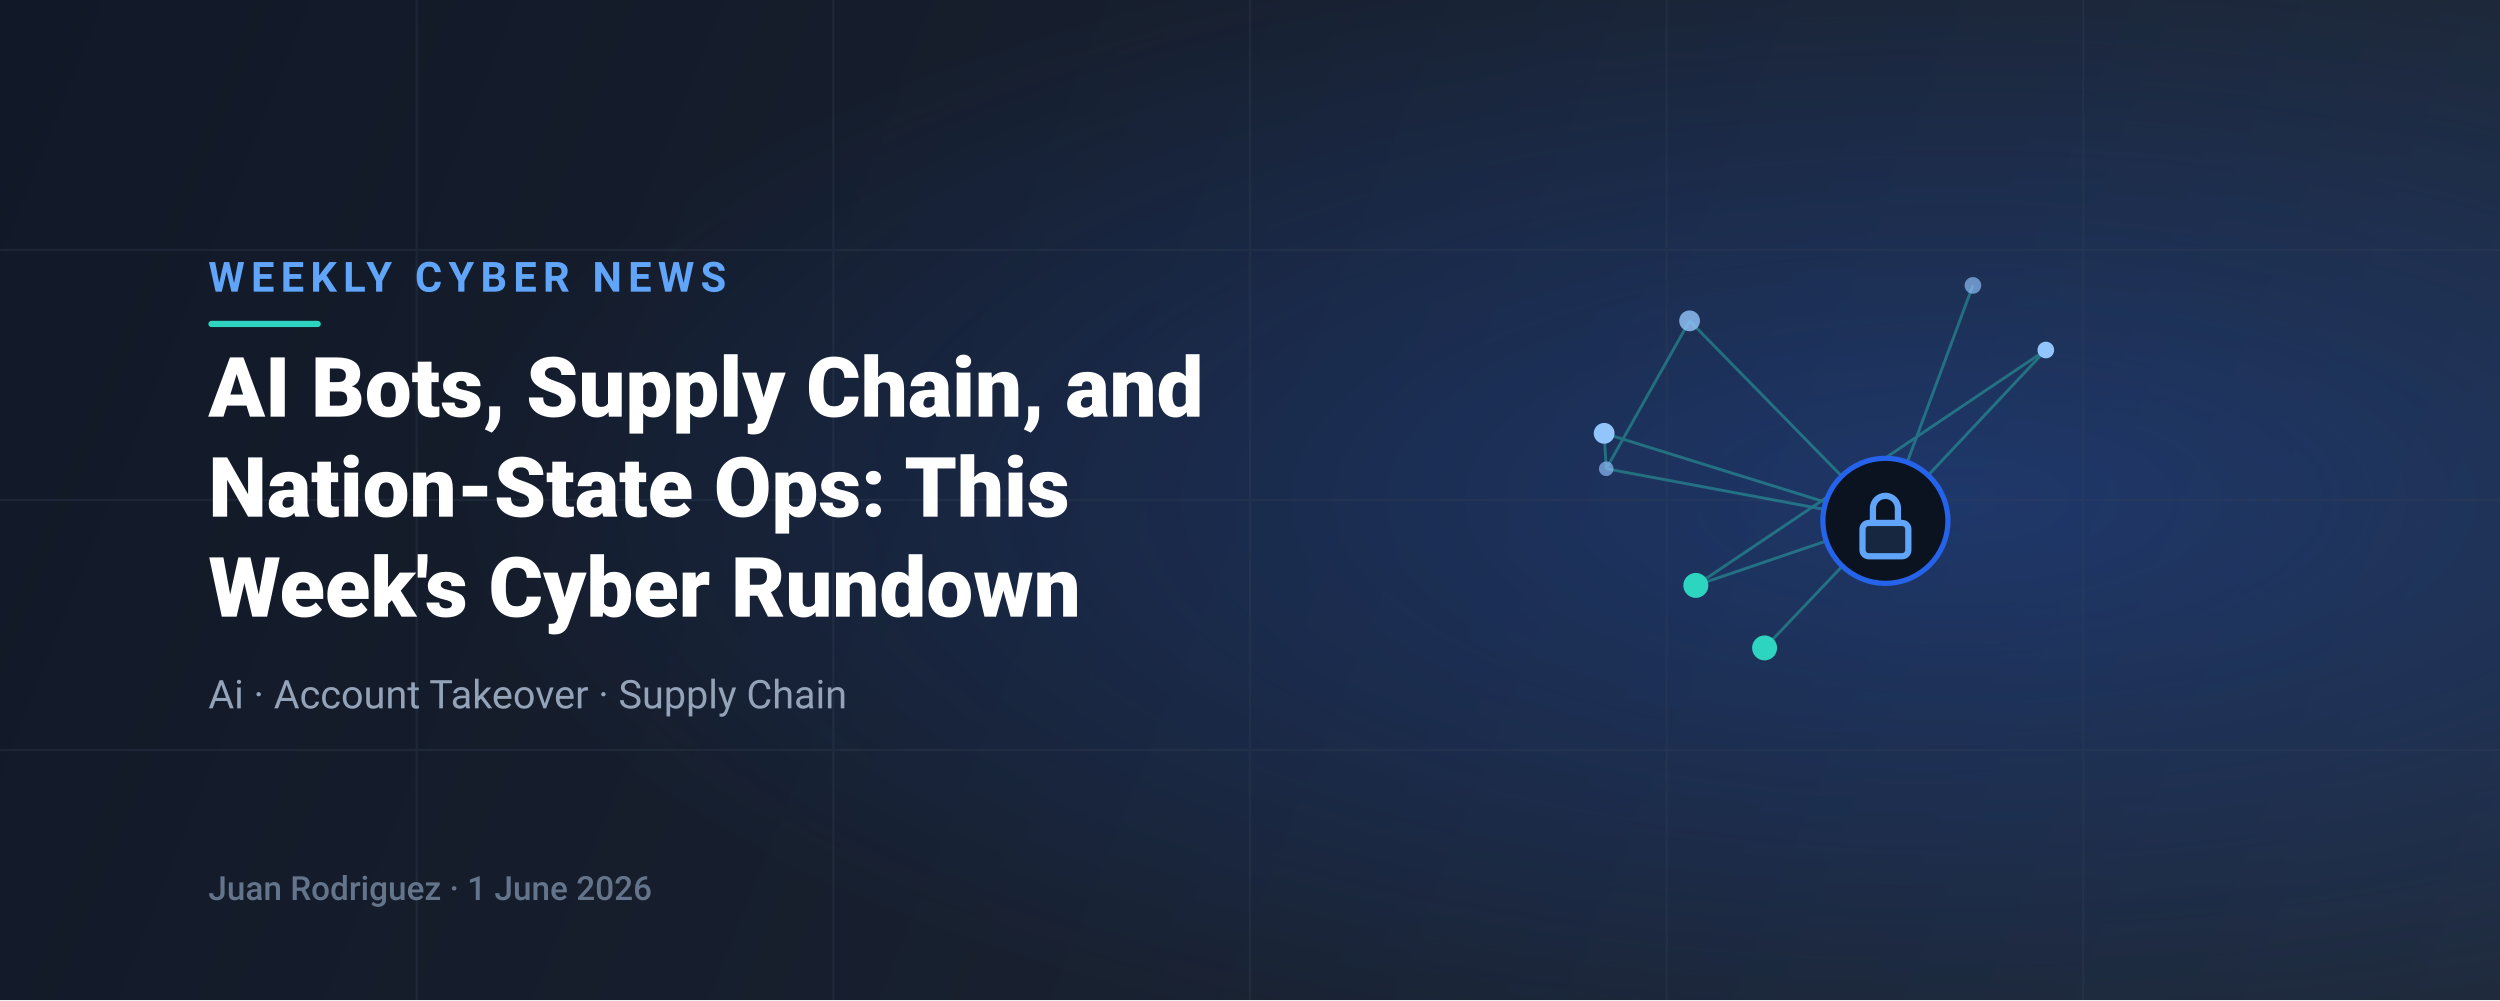
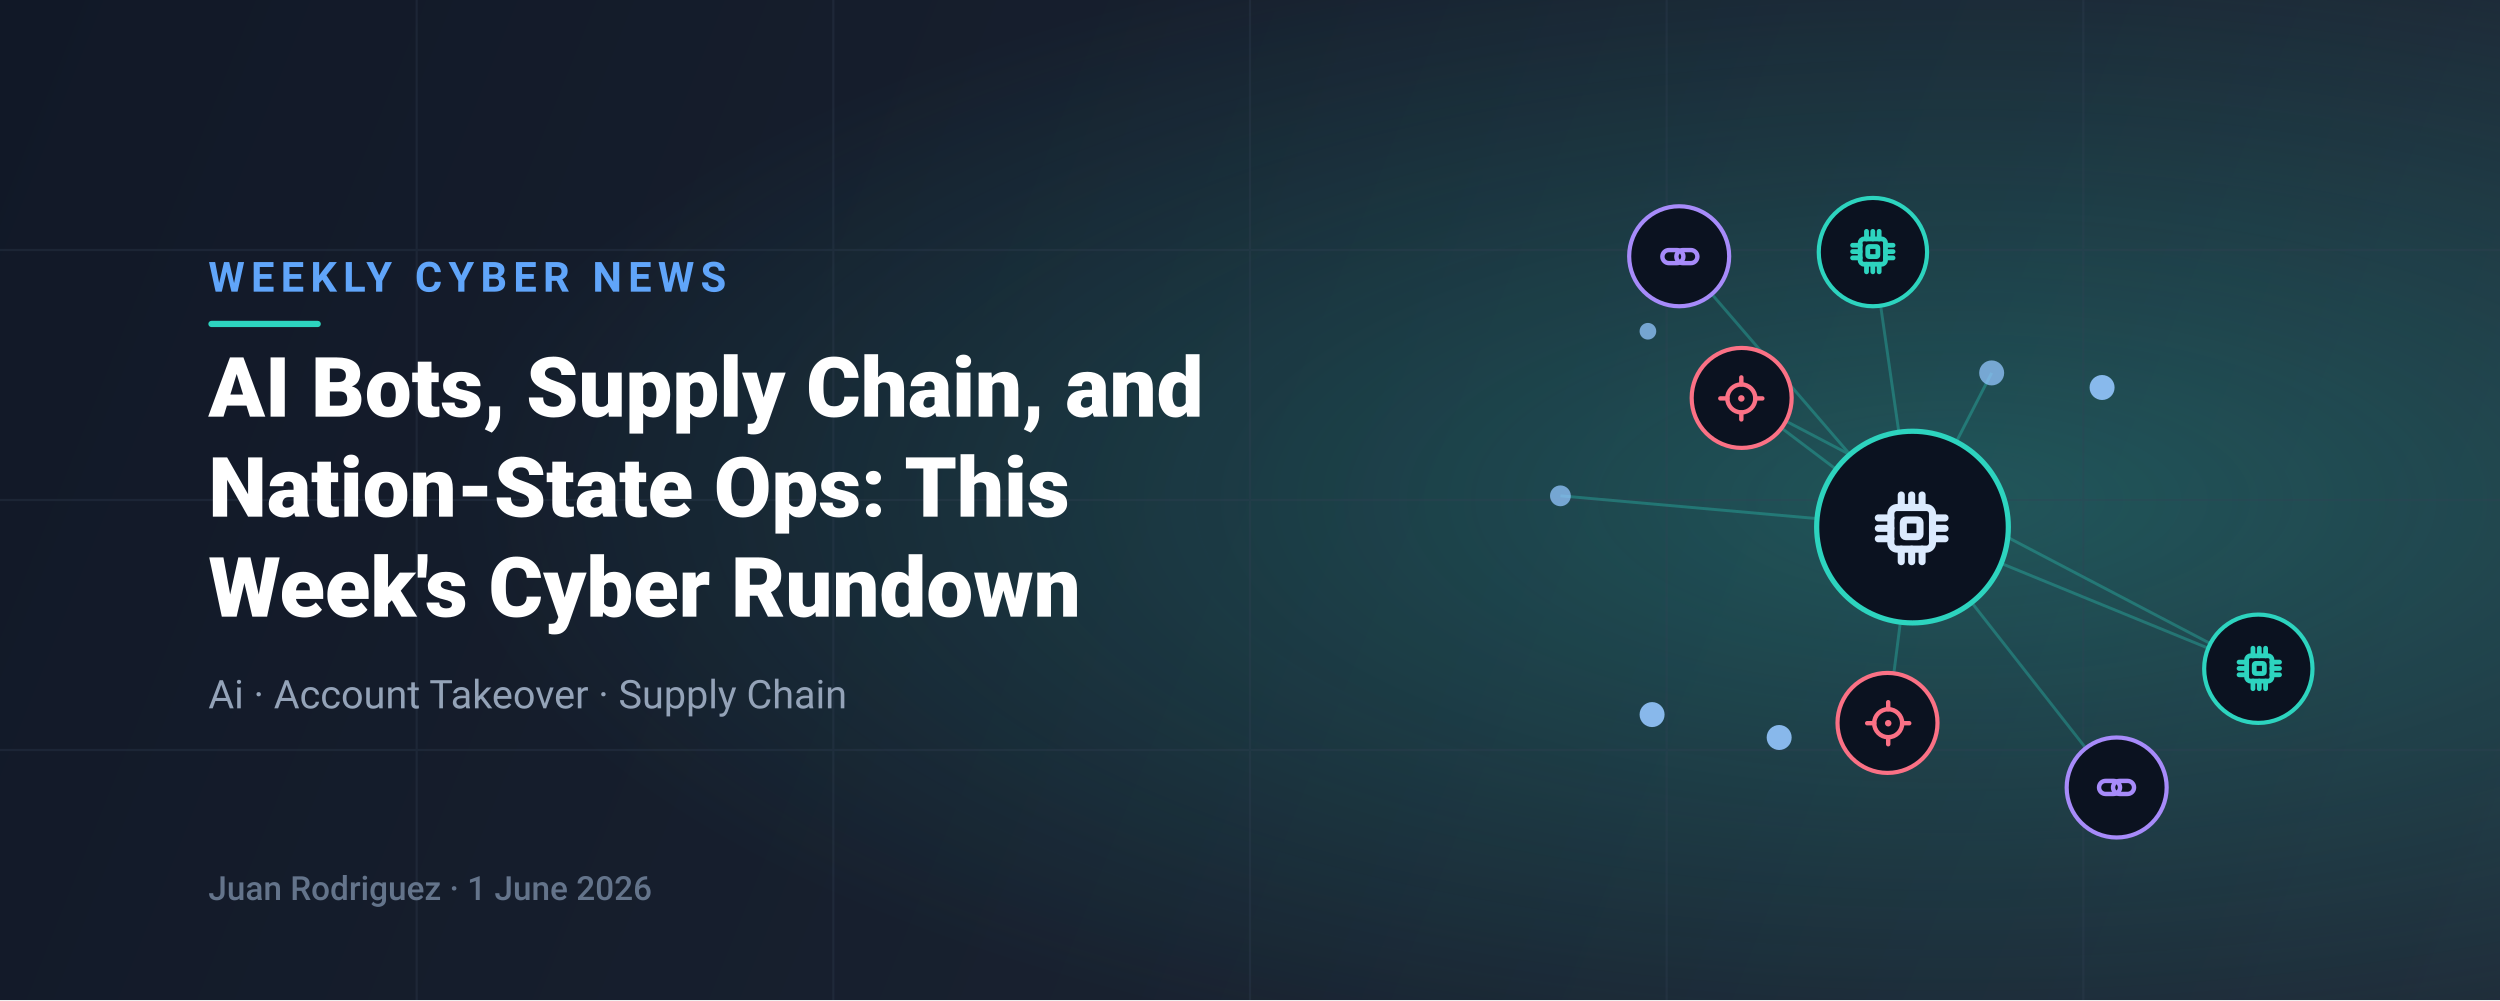
<svg xmlns="http://www.w3.org/2000/svg" viewBox="0 0 1200 480" fill="none" role="img" aria-label="AI Bots, Supply Chain, and Nation-State Ops: This Week's Cyber Rundown">
  <defs>
    <linearGradient id="bg" x1="0" y1="0" x2="1200" y2="480" gradientUnits="userSpaceOnUse">
      <stop offset="0" stop-color="#111827" />
      <stop offset="1" stop-color="#1f2937" />
    </linearGradient>
    <radialGradient id="glow" cx="0.78" cy="0.5" r="0.6">
-       <stop offset="0" stop-color="#2563eb" stop-opacity="0.30" />
-       <stop offset="1" stop-color="#2563eb" stop-opacity="0" />
+       <stop offset="0" stop-color="#2dd4bf" stop-opacity="0.28" />
+       <stop offset="1" stop-color="#2dd4bf" stop-opacity="0" />
    </radialGradient>
  </defs>
  <rect width="1200" height="480" fill="url(#bg)" />
  <rect width="1200" height="480" fill="url(#glow)" />
  <g stroke="#334155" stroke-width="1" opacity="0.30">
    <path d="M0 120 H1200 M0 240 H1200 M0 360 H1200" />
    <path d="M200 0 V480 M400 0 V480 M600 0 V480 M800 0 V480 M1000 0 V480" />
  </g>
-   <g stroke="#2dd4bf" stroke-width="1.4" opacity="0.38" fill="none">
-     <path d="M905 250 L770 208" />
-     <path d="M905 250 L771 225" />
-     <path d="M905 250 L982 168" />
-     <path d="M905 250 L947 137" />
-     <path d="M905 250 L811 154" />
-     <path d="M905 250 L847 311" />
-     <path d="M905 250 L814 281" />
-     <path d="M771 225 L770 208" />
-     <path d="M811 154 L771 225" />
-     <path d="M982 168 L814 281" />
+   <g stroke="#2dd4bf" stroke-width="1.4" opacity="0.32" fill="none">
+     <path d="M918 253 L806 123" />
+     <path d="M918 253 L1084 321" />
+     <path d="M918 253 L906 347" />
+     <path d="M918 253 L836 191" />
+     <path d="M918 253 L899 121" />
+     <path d="M918 253 L1016 378" />
+     <path d="M836 191 L1084 321" />
+     <path d="M918 253 L956 179" />
+     <path d="M918 253 L749 238" />
  </g>
-   <g>
-     <circle cx="905" cy="250" r="30" fill="#0b1220" stroke="#2563eb" stroke-width="2.5" />
-     <g transform="translate(905 252)" stroke="#60a5fa" stroke-width="3" fill="none" stroke-linecap="round">
-       <rect x="-11" y="-1" width="22" height="16" rx="3" fill="#60a5fa" fill-opacity="0.15" />
-       <path d="M-6 -1 V-8 a6 6 0 0 1 12 0 V-1" />
-     </g>
-     <circle cx="770" cy="208" r="5" fill="#93c5fd" opacity="1.0" />
-     <circle cx="771" cy="225" r="3.5" fill="#93c5fd" opacity="0.65" />
-     <circle cx="982" cy="168" r="4" fill="#93c5fd" opacity="1.0" />
-     <circle cx="947" cy="137" r="4" fill="#93c5fd" opacity="0.65" />
-     <circle cx="811" cy="154" r="5" fill="#93c5fd" opacity="0.8" />
-     <circle cx="847" cy="311" r="6" fill="#2dd4bf" />
-     <circle cx="814" cy="281" r="6" fill="#2dd4bf" />
+   <circle cx="791" cy="159" r="4" fill="#93c5fd" opacity="0.75" />
+   <circle cx="1009" cy="186" r="6" fill="#93c5fd" opacity="0.9" />
+   <circle cx="854" cy="354" r="6" fill="#93c5fd" opacity="0.9" />
+   <circle cx="956" cy="179" r="6" fill="#93c5fd" opacity="0.75" />
+   <circle cx="749" cy="238" r="5" fill="#93c5fd" opacity="0.75" />
+   <circle cx="793" cy="343" r="6" fill="#93c5fd" opacity="0.9" />
+   <circle cx="806" cy="123" r="24" fill="#0b1220" stroke="#a78bfa" stroke-width="2" />
+   <g transform="translate(792.9 109.5) scale(1.120)" fill="none" stroke="#a78bfa" stroke-width="1.90" stroke-linecap="round" stroke-linejoin="round">
+     <rect x="4.5" y="9.4" width="9" height="5.6" rx="2.8" />
+     <rect x="10.5" y="9.4" width="9" height="5.6" rx="2.8" />
+   </g>
+   <circle cx="1084" cy="321" r="26" fill="#0b1220" stroke="#2dd4bf" stroke-width="2" />
+   <g transform="translate(1069.9 306.3) scale(1.213)" fill="none" stroke="#2dd4bf" stroke-width="1.90" stroke-linecap="round" stroke-linejoin="round">
+     <rect x="7" y="7" width="10" height="10" rx="1.5" />
+     <rect x="10" y="10" width="4" height="4" rx="0.6" />
+     <path d="M9.5 7 V4 M12 7 V4 M14.5 7 V4 M9.5 17 V20 M12 17 V20 M14.5 17 V20 M7 9.5 H4 M7 12 H4 M7 14.5 H4 M17 9.5 H20 M17 12 H20 M17 14.5 H20" />
+   </g>
+   <circle cx="906" cy="347" r="24" fill="#0b1220" stroke="#fb7185" stroke-width="2" />
+   <g transform="translate(892.9 333.7) scale(1.120)" fill="none" stroke="#fb7185" stroke-width="1.90" stroke-linecap="round" stroke-linejoin="round">
+     <circle cx="12" cy="12" r="6" />
+     <circle cx="12" cy="12" r="1.4" fill="#fb7185" stroke="none" />
+     <path d="M12 3 V6 M12 18 V21 M3 12 H6 M18 12 H21" />
+   </g>
+   <circle cx="836" cy="191" r="24" fill="#0b1220" stroke="#fb7185" stroke-width="2" />
+   <g transform="translate(822.4 177.8) scale(1.120)" fill="none" stroke="#fb7185" stroke-width="1.90" stroke-linecap="round" stroke-linejoin="round">
+     <circle cx="12" cy="12" r="6" />
+     <circle cx="12" cy="12" r="1.4" fill="#fb7185" stroke="none" />
+     <path d="M12 3 V6 M12 18 V21 M3 12 H6 M18 12 H21" />
+   </g>
+   <circle cx="899" cy="121" r="26" fill="#0b1220" stroke="#2dd4bf" stroke-width="2" />
+   <g transform="translate(884.4 106.2) scale(1.213)" fill="none" stroke="#2dd4bf" stroke-width="1.90" stroke-linecap="round" stroke-linejoin="round">
+     <rect x="7" y="7" width="10" height="10" rx="1.5" />
+     <rect x="10" y="10" width="4" height="4" rx="0.6" />
+     <path d="M9.5 7 V4 M12 7 V4 M14.5 7 V4 M9.5 17 V20 M12 17 V20 M14.5 17 V20 M7 9.5 H4 M7 12 H4 M7 14.5 H4 M17 9.5 H20 M17 12 H20 M17 14.5 H20" />
+   </g>
+   <circle cx="1016" cy="378" r="24" fill="#0b1220" stroke="#a78bfa" stroke-width="2" />
+   <g transform="translate(1002.5 364.3) scale(1.120)" fill="none" stroke="#a78bfa" stroke-width="1.90" stroke-linecap="round" stroke-linejoin="round">
+     <rect x="4.5" y="9.4" width="9" height="5.6" rx="2.8" />
+     <rect x="10.5" y="9.4" width="9" height="5.6" rx="2.8" />
+   </g>
+   <circle cx="918" cy="253" r="46" fill="#0b1220" stroke="#2dd4bf" stroke-width="2.5" />
+   <g transform="translate(893.6 229.6) scale(2.000)" fill="none" stroke="#dbeafe" stroke-width="1.70" stroke-linecap="round" stroke-linejoin="round">
+     <rect x="7" y="7" width="10" height="10" rx="1.5" />
+     <rect x="10" y="10" width="4" height="4" rx="0.6" />
+     <path d="M9.5 7 V4 M12 7 V4 M14.5 7 V4 M9.5 17 V20 M12 17 V20 M14.5 17 V20 M7 9.5 H4 M7 12 H4 M7 14.5 H4 M17 9.5 H20 M17 12 H20 M17 14.5 H20" />
  </g>
  <g font-family="ui-sans-serif, system-ui, -apple-system, Segoe UI, Roboto, sans-serif">
    <text x="100" y="140" fill="#60a5fa" font-size="20" font-weight="600" letter-spacing="3">WEEKLY CYBER NEWS</text>
    <rect x="100" y="154" width="54" height="3" rx="1.5" fill="#2dd4bf" />
    <text x="100" y="200" fill="#ffffff" font-size="40" font-weight="800">
      <tspan x="100" dy="0">AI Bots, Supply Chain, and</tspan>
      <tspan x="100" dy="48">Nation-State Ops: This</tspan>
      <tspan x="100" dy="48">Week's Cyber Rundown</tspan>
    </text>
    <text x="100" y="340" fill="#94a3b8" font-size="19" font-weight="400">Ai · Account Takeover · Supply Chain</text>
    <text x="100" y="432" fill="#64748b" font-size="16" font-weight="500">Juan Rodriguez · 1 June 2026</text>
  </g>
</svg>
